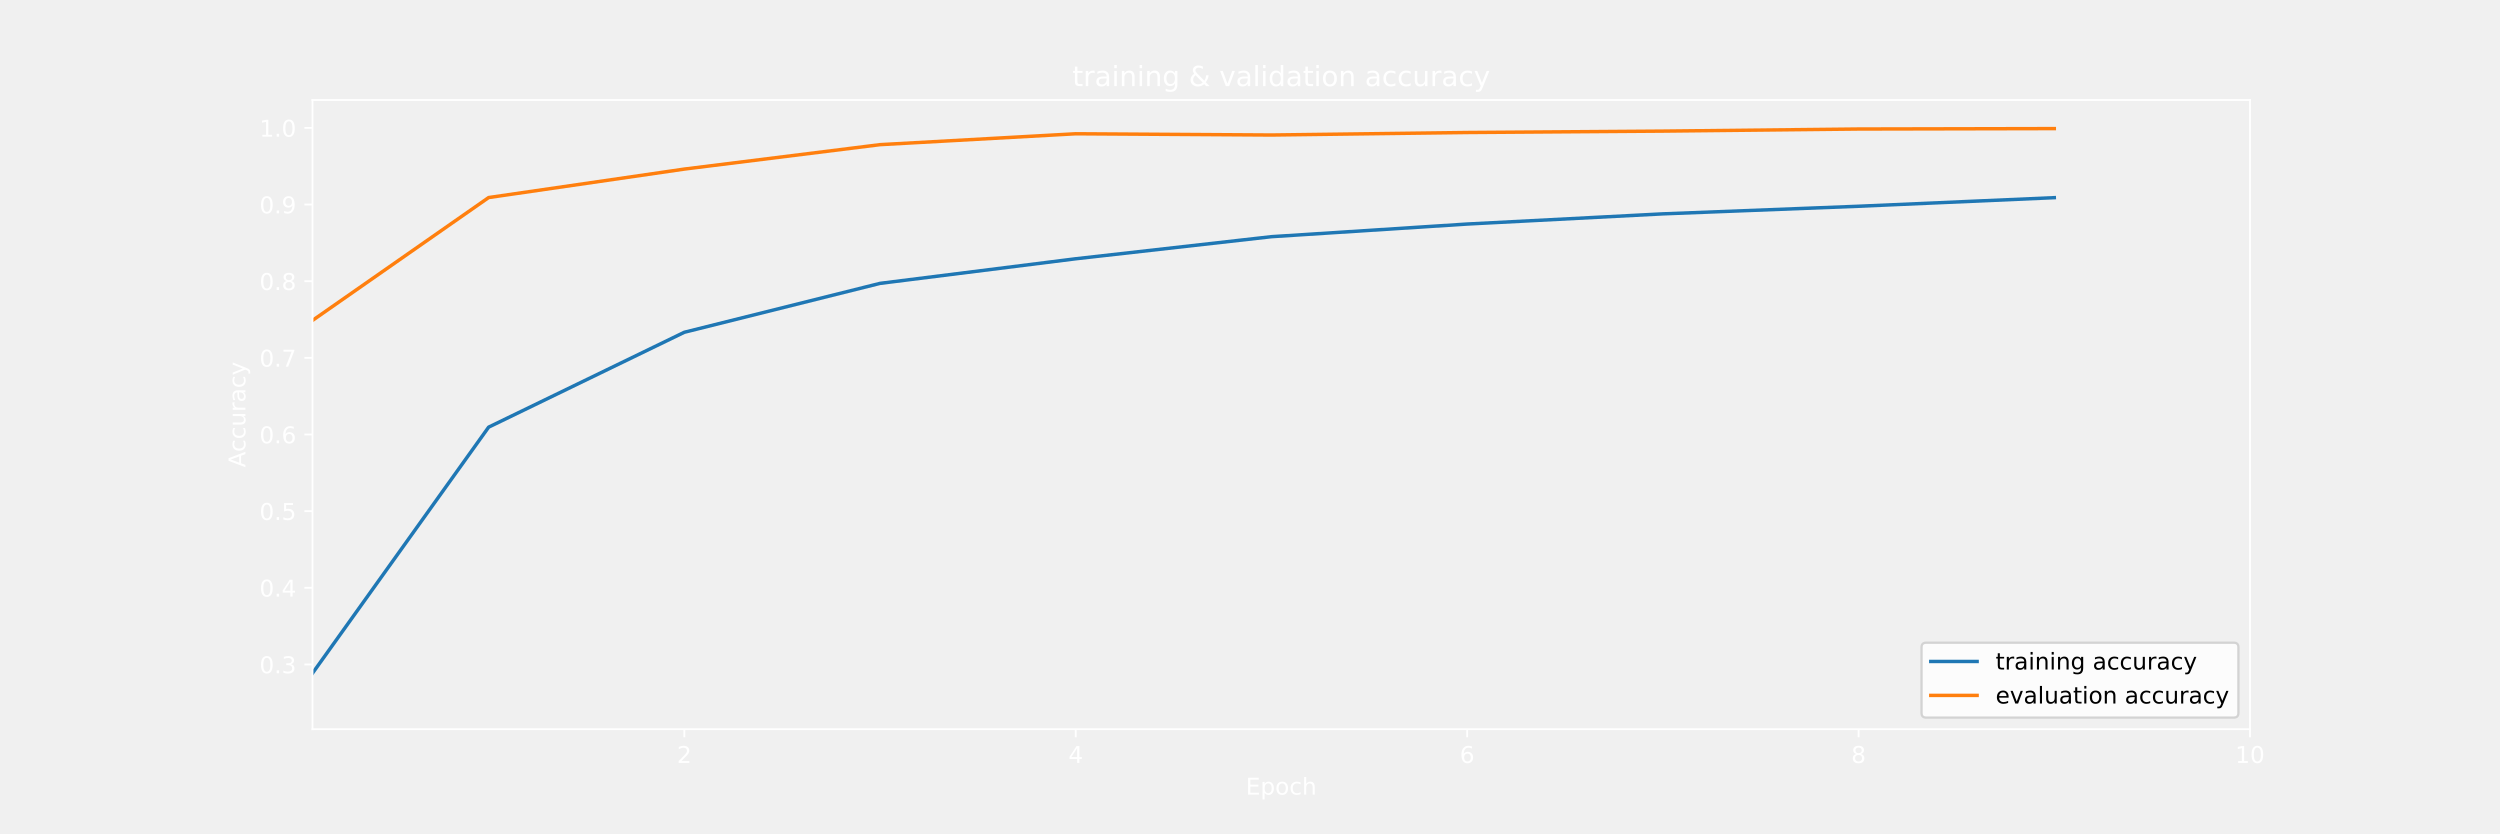
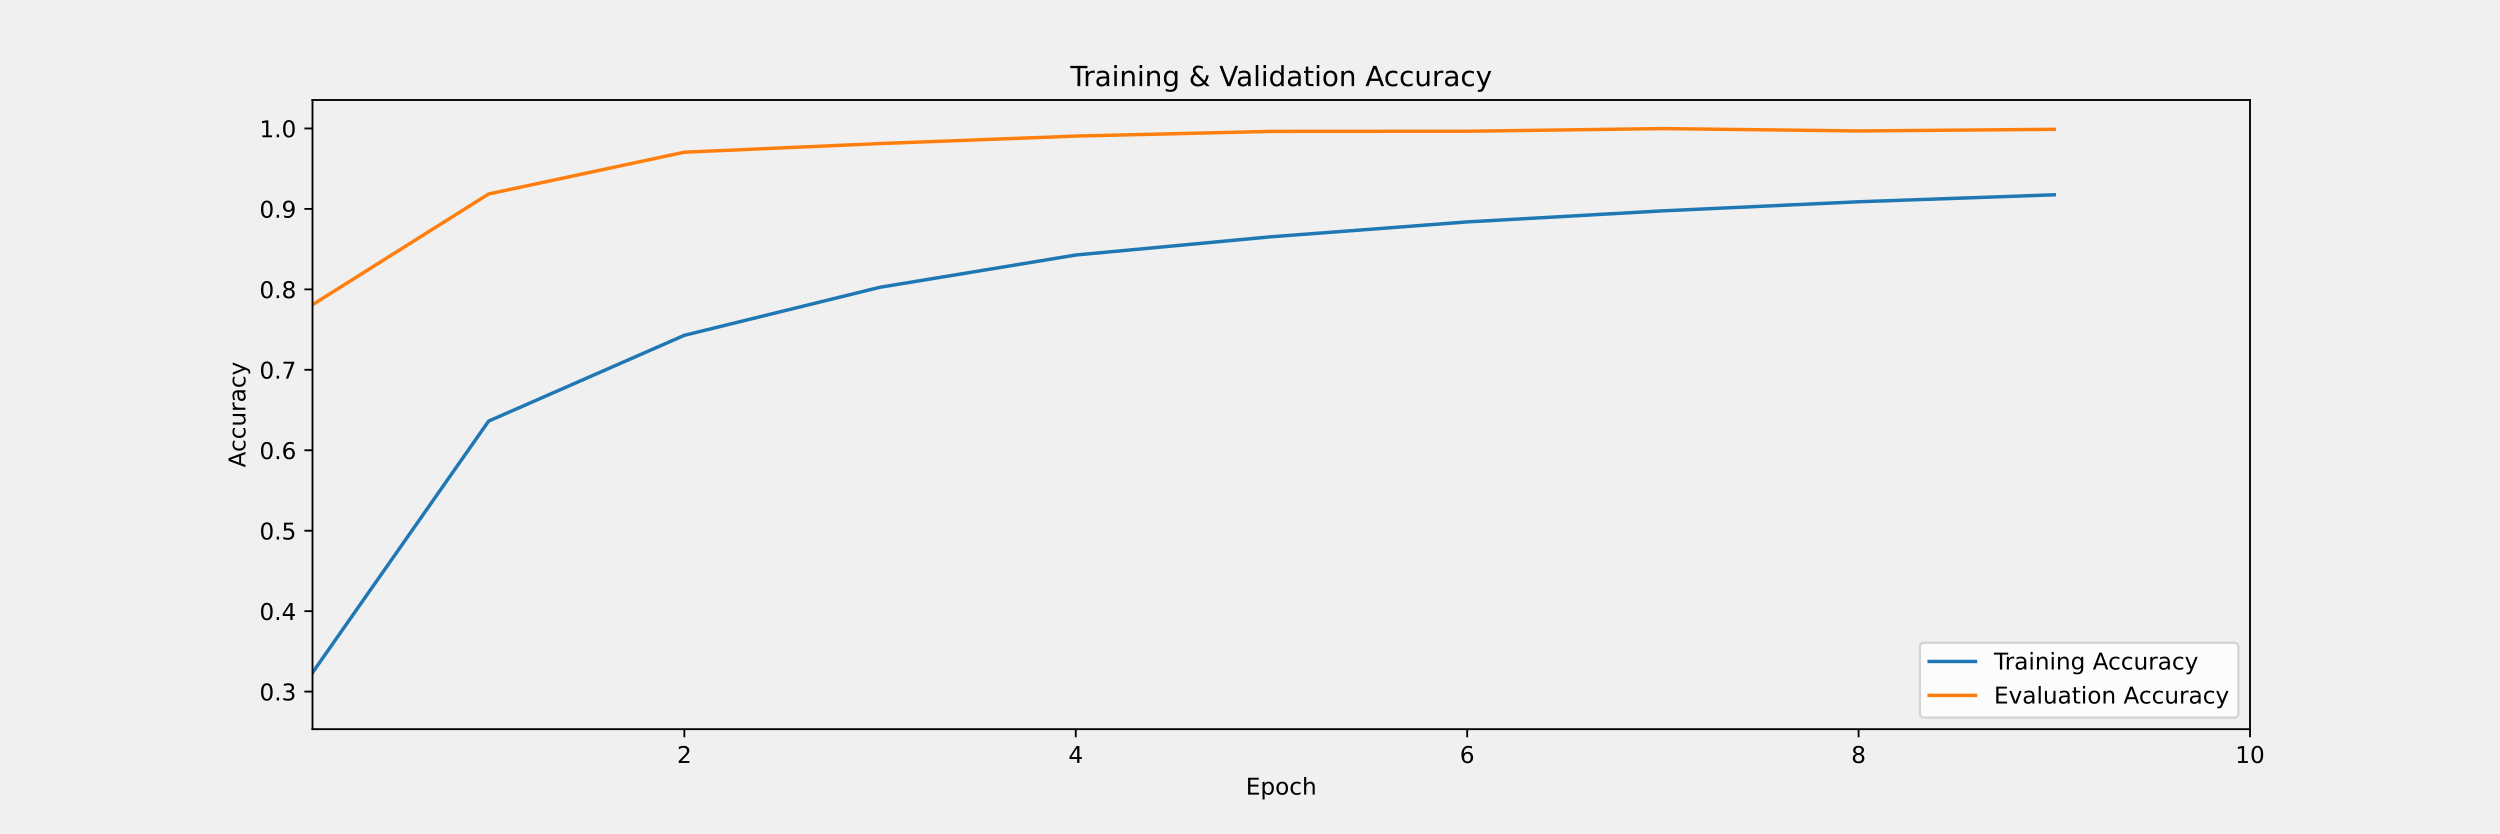
<svg xmlns="http://www.w3.org/2000/svg" xmlns:xlink="http://www.w3.org/1999/xlink" height="360pt" version="1.1" viewBox="0 0 1080 360" width="1080pt">
  <defs>
    <style type="text/css">*{stroke-linecap:butt;stroke-linejoin:round;}</style>
  </defs>
  <g id="figure_1">
    <g id="patch_1">
      <path d="M 0 360  L 1080 360  L 1080 0  L 0 0  z " style="fill:none;" />
    </g>
    <g id="axes_1">
      <g id="patch_2">
        <path d="M 135 315  L 972 315  L 972 43.2  L 135 43.2  z " style="fill:none;" />
      </g>
      <g id="matplotlib.axis_1">
        <g id="xtick_1">
          <g id="line2d_1">
            <defs>
-               <path d="M 0 0  L 0 3.5  " id="me1404cfab7" style="stroke:#ffffff;stroke-width:0.8;" />
-             </defs>
-             <g>
-               <use style="fill:#ffffff;stroke:#ffffff;stroke-width:0.8;" x="295.636" xlink:href="#me1404cfab7" y="315" />
+               <path d="M 0 0  L 0 3.5  " id="m431589b60b" style="stroke:#000000;stroke-width:0.8;" />
+             </defs>
+             <g>
+               <use style="stroke:#000000;stroke-width:0.8;" x="295.636" xlink:href="#m431589b60b" y="315" />
            </g>
          </g>
          <g id="text_1">
-             <g style="fill:#ffffff;" transform="translate(292.4551 329.5984)scale(0.1 -0.1)">
+             <g transform="translate(292.4551 329.5984)scale(0.1 -0.1)">
              <defs>
                <path d="M 19.188 8.297  L 53.609 8.297  L 53.609 0  L 7.328 0  L 7.328 8.297  Q 12.938 14.109 22.625 23.891  Q 32.328 33.688 34.812 36.531  Q 39.547 41.844 41.422 45.531  Q 43.312 49.219 43.312 52.781  Q 43.312 58.594 39.234 62.25  Q 35.156 65.922 28.609 65.922  Q 23.969 65.922 18.812 64.312  Q 13.672 62.703 7.812 59.422  L 7.812 69.391  Q 13.766 71.781 18.938 73  Q 24.125 74.219 28.422 74.219  Q 39.75 74.219 46.484 68.547  Q 53.219 62.891 53.219 53.422  Q 53.219 48.922 51.531 44.891  Q 49.859 40.875 45.406 35.406  Q 44.188 33.984 37.641 27.219  Q 31.109 20.453 19.188 8.297  z " id="DejaVuSans-50" />
              </defs>
              <use xlink:href="#DejaVuSans-50" />
            </g>
          </g>
        </g>
        <g id="xtick_2">
          <g id="line2d_2">
            <g>
-               <use style="fill:#ffffff;stroke:#ffffff;stroke-width:0.8;" x="464.727" xlink:href="#me1404cfab7" y="315" />
+               <use style="stroke:#000000;stroke-width:0.8;" x="464.727" xlink:href="#m431589b60b" y="315" />
            </g>
          </g>
          <g id="text_2">
-             <g style="fill:#ffffff;" transform="translate(461.546 329.5984)scale(0.1 -0.1)">
+             <g transform="translate(461.546 329.5984)scale(0.1 -0.1)">
              <defs>
                <path d="M 37.797 64.312  L 12.891 25.391  L 37.797 25.391  z M 35.203 72.906  L 47.609 72.906  L 47.609 25.391  L 58.016 25.391  L 58.016 17.188  L 47.609 17.188  L 47.609 0  L 37.797 0  L 37.797 17.188  L 4.891 17.188  L 4.891 26.703  z " id="DejaVuSans-52" />
              </defs>
              <use xlink:href="#DejaVuSans-52" />
            </g>
          </g>
        </g>
        <g id="xtick_3">
          <g id="line2d_3">
            <g>
-               <use style="fill:#ffffff;stroke:#ffffff;stroke-width:0.8;" x="633.818" xlink:href="#me1404cfab7" y="315" />
+               <use style="stroke:#000000;stroke-width:0.8;" x="633.818" xlink:href="#m431589b60b" y="315" />
            </g>
          </g>
          <g id="text_3">
-             <g style="fill:#ffffff;" transform="translate(630.6369 329.5984)scale(0.1 -0.1)">
+             <g transform="translate(630.6369 329.5984)scale(0.1 -0.1)">
              <defs>
                <path d="M 33.016 40.375  Q 26.375 40.375 22.484 35.828  Q 18.609 31.297 18.609 23.391  Q 18.609 15.531 22.484 10.953  Q 26.375 6.391 33.016 6.391  Q 39.656 6.391 43.531 10.953  Q 47.406 15.531 47.406 23.391  Q 47.406 31.297 43.531 35.828  Q 39.656 40.375 33.016 40.375  z M 52.594 71.297  L 52.594 62.312  Q 48.875 64.062 45.094 64.984  Q 41.312 65.922 37.594 65.922  Q 27.828 65.922 22.672 59.328  Q 17.531 52.734 16.797 39.406  Q 19.672 43.656 24.016 45.922  Q 28.375 48.188 33.594 48.188  Q 44.578 48.188 50.953 41.516  Q 57.328 34.859 57.328 23.391  Q 57.328 12.156 50.688 5.359  Q 44.047 -1.422 33.016 -1.422  Q 20.359 -1.422 13.672 8.266  Q 6.984 17.969 6.984 36.375  Q 6.984 53.656 15.188 63.938  Q 23.391 74.219 37.203 74.219  Q 40.922 74.219 44.703 73.484  Q 48.484 72.75 52.594 71.297  z " id="DejaVuSans-54" />
              </defs>
              <use xlink:href="#DejaVuSans-54" />
            </g>
          </g>
        </g>
        <g id="xtick_4">
          <g id="line2d_4">
            <g>
-               <use style="fill:#ffffff;stroke:#ffffff;stroke-width:0.8;" x="802.909" xlink:href="#me1404cfab7" y="315" />
+               <use style="stroke:#000000;stroke-width:0.8;" x="802.909" xlink:href="#m431589b60b" y="315" />
            </g>
          </g>
          <g id="text_4">
-             <g style="fill:#ffffff;" transform="translate(799.7278 329.5984)scale(0.1 -0.1)">
+             <g transform="translate(799.7278 329.5984)scale(0.1 -0.1)">
              <defs>
                <path d="M 31.781 34.625  Q 24.75 34.625 20.719 30.859  Q 16.703 27.094 16.703 20.516  Q 16.703 13.922 20.719 10.156  Q 24.75 6.391 31.781 6.391  Q 38.812 6.391 42.859 10.172  Q 46.922 13.969 46.922 20.516  Q 46.922 27.094 42.891 30.859  Q 38.875 34.625 31.781 34.625  z M 21.922 38.812  Q 15.578 40.375 12.031 44.719  Q 8.5 49.078 8.5 55.328  Q 8.5 64.062 14.719 69.141  Q 20.953 74.219 31.781 74.219  Q 42.672 74.219 48.875 69.141  Q 55.078 64.062 55.078 55.328  Q 55.078 49.078 51.531 44.719  Q 48 40.375 41.703 38.812  Q 48.828 37.156 52.797 32.312  Q 56.781 27.484 56.781 20.516  Q 56.781 9.906 50.312 4.234  Q 43.844 -1.422 31.781 -1.422  Q 19.734 -1.422 13.25 4.234  Q 6.781 9.906 6.781 20.516  Q 6.781 27.484 10.781 32.312  Q 14.797 37.156 21.922 38.812  z M 18.312 54.391  Q 18.312 48.734 21.844 45.562  Q 25.391 42.391 31.781 42.391  Q 38.141 42.391 41.719 45.562  Q 45.312 48.734 45.312 54.391  Q 45.312 60.062 41.719 63.234  Q 38.141 66.406 31.781 66.406  Q 25.391 66.406 21.844 63.234  Q 18.312 60.062 18.312 54.391  z " id="DejaVuSans-56" />
              </defs>
              <use xlink:href="#DejaVuSans-56" />
            </g>
          </g>
        </g>
        <g id="xtick_5">
          <g id="line2d_5">
            <g>
-               <use style="fill:#ffffff;stroke:#ffffff;stroke-width:0.8;" x="972" xlink:href="#me1404cfab7" y="315" />
+               <use style="stroke:#000000;stroke-width:0.8;" x="972" xlink:href="#m431589b60b" y="315" />
            </g>
          </g>
          <g id="text_5">
-             <g style="fill:#ffffff;" transform="translate(965.6375 329.5984)scale(0.1 -0.1)">
+             <g transform="translate(965.6375 329.5984)scale(0.1 -0.1)">
              <defs>
                <path d="M 12.406 8.297  L 28.516 8.297  L 28.516 63.922  L 10.984 60.406  L 10.984 69.391  L 28.422 72.906  L 38.281 72.906  L 38.281 8.297  L 54.391 8.297  L 54.391 0  L 12.406 0  z " id="DejaVuSans-49" />
                <path d="M 31.781 66.406  Q 24.172 66.406 20.328 58.906  Q 16.5 51.422 16.5 36.375  Q 16.5 21.391 20.328 13.891  Q 24.172 6.391 31.781 6.391  Q 39.453 6.391 43.281 13.891  Q 47.125 21.391 47.125 36.375  Q 47.125 51.422 43.281 58.906  Q 39.453 66.406 31.781 66.406  z M 31.781 74.219  Q 44.047 74.219 50.516 64.516  Q 56.984 54.828 56.984 36.375  Q 56.984 17.969 50.516 8.266  Q 44.047 -1.422 31.781 -1.422  Q 19.531 -1.422 13.062 8.266  Q 6.594 17.969 6.594 36.375  Q 6.594 54.828 13.062 64.516  Q 19.531 74.219 31.781 74.219  z " id="DejaVuSans-48" />
              </defs>
              <use xlink:href="#DejaVuSans-49" />
              <use x="63.623" xlink:href="#DejaVuSans-48" />
            </g>
          </g>
        </g>
        <g id="text_6">
-           <g style="fill:#ffffff;" transform="translate(538.1891 343.2766)scale(0.1 -0.1)">
+           <g transform="translate(538.1891 343.2766)scale(0.1 -0.1)">
            <defs>
              <path d="M 9.812 72.906  L 55.906 72.906  L 55.906 64.594  L 19.672 64.594  L 19.672 43.016  L 54.391 43.016  L 54.391 34.719  L 19.672 34.719  L 19.672 8.297  L 56.781 8.297  L 56.781 0  L 9.812 0  z " id="DejaVuSans-69" />
              <path d="M 18.109 8.203  L 18.109 -20.797  L 9.078 -20.797  L 9.078 54.688  L 18.109 54.688  L 18.109 46.391  Q 20.953 51.266 25.266 53.625  Q 29.594 56 35.594 56  Q 45.562 56 51.781 48.094  Q 58.016 40.188 58.016 27.297  Q 58.016 14.406 51.781 6.484  Q 45.562 -1.422 35.594 -1.422  Q 29.594 -1.422 25.266 0.953  Q 20.953 3.328 18.109 8.203  z M 48.688 27.297  Q 48.688 37.203 44.609 42.844  Q 40.531 48.484 33.406 48.484  Q 26.266 48.484 22.188 42.844  Q 18.109 37.203 18.109 27.297  Q 18.109 17.391 22.188 11.75  Q 26.266 6.109 33.406 6.109  Q 40.531 6.109 44.609 11.75  Q 48.688 17.391 48.688 27.297  z " id="DejaVuSans-112" />
              <path d="M 30.609 48.391  Q 23.391 48.391 19.188 42.75  Q 14.984 37.109 14.984 27.297  Q 14.984 17.484 19.156 11.844  Q 23.344 6.203 30.609 6.203  Q 37.797 6.203 41.984 11.859  Q 46.188 17.531 46.188 27.297  Q 46.188 37.016 41.984 42.703  Q 37.797 48.391 30.609 48.391  z M 30.609 56  Q 42.328 56 49.016 48.375  Q 55.719 40.766 55.719 27.297  Q 55.719 13.875 49.016 6.219  Q 42.328 -1.422 30.609 -1.422  Q 18.844 -1.422 12.172 6.219  Q 5.516 13.875 5.516 27.297  Q 5.516 40.766 12.172 48.375  Q 18.844 56 30.609 56  z " id="DejaVuSans-111" />
              <path d="M 48.781 52.594  L 48.781 44.188  Q 44.969 46.297 41.141 47.344  Q 37.312 48.391 33.406 48.391  Q 24.656 48.391 19.812 42.844  Q 14.984 37.312 14.984 27.297  Q 14.984 17.281 19.812 11.734  Q 24.656 6.203 33.406 6.203  Q 37.312 6.203 41.141 7.25  Q 44.969 8.297 48.781 10.406  L 48.781 2.094  Q 45.016 0.344 40.984 -0.531  Q 36.969 -1.422 32.422 -1.422  Q 20.062 -1.422 12.781 6.344  Q 5.516 14.109 5.516 27.297  Q 5.516 40.672 12.859 48.328  Q 20.219 56 33.016 56  Q 37.156 56 41.109 55.141  Q 45.062 54.297 48.781 52.594  z " id="DejaVuSans-99" />
              <path d="M 54.891 33.016  L 54.891 0  L 45.906 0  L 45.906 32.719  Q 45.906 40.484 42.875 44.328  Q 39.844 48.188 33.797 48.188  Q 26.516 48.188 22.312 43.547  Q 18.109 38.922 18.109 30.906  L 18.109 0  L 9.078 0  L 9.078 75.984  L 18.109 75.984  L 18.109 46.188  Q 21.344 51.125 25.703 53.562  Q 30.078 56 35.797 56  Q 45.219 56 50.047 50.172  Q 54.891 44.344 54.891 33.016  z " id="DejaVuSans-104" />
            </defs>
            <use xlink:href="#DejaVuSans-69" />
            <use x="63.184" xlink:href="#DejaVuSans-112" />
            <use x="126.66" xlink:href="#DejaVuSans-111" />
            <use x="187.842" xlink:href="#DejaVuSans-99" />
            <use x="242.822" xlink:href="#DejaVuSans-104" />
          </g>
        </g>
      </g>
      <g id="matplotlib.axis_2">
        <g id="ytick_1">
          <g id="line2d_6">
            <defs>
-               <path d="M 0 0  L -3.5 0  " id="m251764eaf8" style="stroke:#ffffff;stroke-width:0.8;" />
-             </defs>
-             <g>
-               <use style="fill:#ffffff;stroke:#ffffff;stroke-width:0.8;" x="135" xlink:href="#m251764eaf8" y="287.039" />
+               <path d="M 0 0  L -3.5 0  " id="m225cd636b2" style="stroke:#000000;stroke-width:0.8;" />
+             </defs>
+             <g>
+               <use style="stroke:#000000;stroke-width:0.8;" x="135" xlink:href="#m225cd636b2" y="298.781" />
            </g>
          </g>
          <g id="text_7">
-             <g style="fill:#ffffff;" transform="translate(112.0969 290.8383)scale(0.1 -0.1)">
+             <g transform="translate(112.0969 302.5805)scale(0.1 -0.1)">
              <defs>
                <path d="M 10.688 12.406  L 21 12.406  L 21 0  L 10.688 0  z " id="DejaVuSans-46" />
                <path d="M 40.578 39.312  Q 47.656 37.797 51.625 33  Q 55.609 28.219 55.609 21.188  Q 55.609 10.406 48.188 4.484  Q 40.766 -1.422 27.094 -1.422  Q 22.516 -1.422 17.656 -0.516  Q 12.797 0.391 7.625 2.203  L 7.625 11.719  Q 11.719 9.328 16.594 8.109  Q 21.484 6.891 26.812 6.891  Q 36.078 6.891 40.938 10.547  Q 45.797 14.203 45.797 21.188  Q 45.797 27.641 41.281 31.266  Q 36.766 34.906 28.719 34.906  L 20.219 34.906  L 20.219 43.016  L 29.109 43.016  Q 36.375 43.016 40.234 45.922  Q 44.094 48.828 44.094 54.297  Q 44.094 59.906 40.109 62.906  Q 36.141 65.922 28.719 65.922  Q 24.656 65.922 20.016 65.031  Q 15.375 64.156 9.812 62.312  L 9.812 71.094  Q 15.438 72.656 20.344 73.438  Q 25.25 74.219 29.594 74.219  Q 40.828 74.219 47.359 69.109  Q 53.906 64.016 53.906 55.328  Q 53.906 49.266 50.438 45.094  Q 46.969 40.922 40.578 39.312  z " id="DejaVuSans-51" />
              </defs>
              <use xlink:href="#DejaVuSans-48" />
              <use x="63.623" xlink:href="#DejaVuSans-46" />
              <use x="95.41" xlink:href="#DejaVuSans-51" />
            </g>
          </g>
        </g>
        <g id="ytick_2">
          <g id="line2d_7">
            <g>
-               <use style="fill:#ffffff;stroke:#ffffff;stroke-width:0.8;" x="135" xlink:href="#m251764eaf8" y="253.927" />
+               <use style="stroke:#000000;stroke-width:0.8;" x="135" xlink:href="#m225cd636b2" y="264.026" />
            </g>
          </g>
          <g id="text_8">
-             <g style="fill:#ffffff;" transform="translate(112.0969 257.726)scale(0.1 -0.1)">
+             <g transform="translate(112.0969 267.8248)scale(0.1 -0.1)">
              <use xlink:href="#DejaVuSans-48" />
              <use x="63.623" xlink:href="#DejaVuSans-46" />
              <use x="95.41" xlink:href="#DejaVuSans-52" />
            </g>
          </g>
        </g>
        <g id="ytick_3">
          <g id="line2d_8">
            <g>
-               <use style="fill:#ffffff;stroke:#ffffff;stroke-width:0.8;" x="135" xlink:href="#m251764eaf8" y="220.814" />
+               <use style="stroke:#000000;stroke-width:0.8;" x="135" xlink:href="#m225cd636b2" y="229.27" />
            </g>
          </g>
          <g id="text_9">
-             <g style="fill:#ffffff;" transform="translate(112.0969 224.6137)scale(0.1 -0.1)">
+             <g transform="translate(112.0969 233.069)scale(0.1 -0.1)">
              <defs>
                <path d="M 10.797 72.906  L 49.516 72.906  L 49.516 64.594  L 19.828 64.594  L 19.828 46.734  Q 21.969 47.469 24.109 47.828  Q 26.266 48.188 28.422 48.188  Q 40.625 48.188 47.75 41.5  Q 54.891 34.812 54.891 23.391  Q 54.891 11.625 47.562 5.094  Q 40.234 -1.422 26.906 -1.422  Q 22.312 -1.422 17.547 -0.641  Q 12.797 0.141 7.719 1.703  L 7.719 11.625  Q 12.109 9.234 16.797 8.062  Q 21.484 6.891 26.703 6.891  Q 35.156 6.891 40.078 11.328  Q 45.016 15.766 45.016 23.391  Q 45.016 31 40.078 35.438  Q 35.156 39.891 26.703 39.891  Q 22.75 39.891 18.812 39.016  Q 14.891 38.141 10.797 36.281  z " id="DejaVuSans-53" />
              </defs>
              <use xlink:href="#DejaVuSans-48" />
              <use x="63.623" xlink:href="#DejaVuSans-46" />
              <use x="95.41" xlink:href="#DejaVuSans-53" />
            </g>
          </g>
        </g>
        <g id="ytick_4">
          <g id="line2d_9">
            <g>
-               <use style="fill:#ffffff;stroke:#ffffff;stroke-width:0.8;" x="135" xlink:href="#m251764eaf8" y="187.702" />
+               <use style="stroke:#000000;stroke-width:0.8;" x="135" xlink:href="#m225cd636b2" y="194.514" />
            </g>
          </g>
          <g id="text_10">
-             <g style="fill:#ffffff;" transform="translate(112.0969 191.5014)scale(0.1 -0.1)">
+             <g transform="translate(112.0969 198.3133)scale(0.1 -0.1)">
              <use xlink:href="#DejaVuSans-48" />
              <use x="63.623" xlink:href="#DejaVuSans-46" />
              <use x="95.41" xlink:href="#DejaVuSans-54" />
            </g>
          </g>
        </g>
        <g id="ytick_5">
          <g id="line2d_10">
            <g>
-               <use style="fill:#ffffff;stroke:#ffffff;stroke-width:0.8;" x="135" xlink:href="#m251764eaf8" y="154.59" />
+               <use style="stroke:#000000;stroke-width:0.8;" x="135" xlink:href="#m225cd636b2" y="159.758" />
            </g>
          </g>
          <g id="text_11">
-             <g style="fill:#ffffff;" transform="translate(112.0969 158.3891)scale(0.1 -0.1)">
+             <g transform="translate(112.0969 163.5576)scale(0.1 -0.1)">
              <defs>
                <path d="M 8.203 72.906  L 55.078 72.906  L 55.078 68.703  L 28.609 0  L 18.312 0  L 43.219 64.594  L 8.203 64.594  z " id="DejaVuSans-55" />
              </defs>
              <use xlink:href="#DejaVuSans-48" />
              <use x="63.623" xlink:href="#DejaVuSans-46" />
              <use x="95.41" xlink:href="#DejaVuSans-55" />
            </g>
          </g>
        </g>
        <g id="ytick_6">
          <g id="line2d_11">
            <g>
-               <use style="fill:#ffffff;stroke:#ffffff;stroke-width:0.8;" x="135" xlink:href="#m251764eaf8" y="121.478" />
+               <use style="stroke:#000000;stroke-width:0.8;" x="135" xlink:href="#m225cd636b2" y="125.003" />
            </g>
          </g>
          <g id="text_12">
-             <g style="fill:#ffffff;" transform="translate(112.0969 125.2768)scale(0.1 -0.1)">
+             <g transform="translate(112.0969 128.8019)scale(0.1 -0.1)">
              <use xlink:href="#DejaVuSans-48" />
              <use x="63.623" xlink:href="#DejaVuSans-46" />
              <use x="95.41" xlink:href="#DejaVuSans-56" />
            </g>
          </g>
        </g>
        <g id="ytick_7">
          <g id="line2d_12">
            <g>
-               <use style="fill:#ffffff;stroke:#ffffff;stroke-width:0.8;" x="135" xlink:href="#m251764eaf8" y="88.365" />
+               <use style="stroke:#000000;stroke-width:0.8;" x="135" xlink:href="#m225cd636b2" y="90.247" />
            </g>
          </g>
          <g id="text_13">
-             <g style="fill:#ffffff;" transform="translate(112.0969 92.16454)scale(0.1 -0.1)">
+             <g transform="translate(112.0969 94.04619)scale(0.1 -0.1)">
              <defs>
                <path d="M 10.984 1.516  L 10.984 10.5  Q 14.703 8.734 18.5 7.812  Q 22.312 6.891 25.984 6.891  Q 35.75 6.891 40.891 13.453  Q 46.047 20.016 46.781 33.406  Q 43.953 29.203 39.594 26.953  Q 35.25 24.703 29.984 24.703  Q 19.047 24.703 12.672 31.312  Q 6.297 37.938 6.297 49.422  Q 6.297 60.641 12.938 67.422  Q 19.578 74.219 30.609 74.219  Q 43.266 74.219 49.922 64.516  Q 56.594 54.828 56.594 36.375  Q 56.594 19.141 48.406 8.859  Q 40.234 -1.422 26.422 -1.422  Q 22.703 -1.422 18.891 -0.688  Q 15.094 0.047 10.984 1.516  z M 30.609 32.422  Q 37.25 32.422 41.125 36.953  Q 45.016 41.5 45.016 49.422  Q 45.016 57.281 41.125 61.844  Q 37.25 66.406 30.609 66.406  Q 23.969 66.406 20.094 61.844  Q 16.219 57.281 16.219 49.422  Q 16.219 41.5 20.094 36.953  Q 23.969 32.422 30.609 32.422  z " id="DejaVuSans-57" />
              </defs>
              <use xlink:href="#DejaVuSans-48" />
              <use x="63.623" xlink:href="#DejaVuSans-46" />
              <use x="95.41" xlink:href="#DejaVuSans-57" />
            </g>
          </g>
        </g>
        <g id="ytick_8">
          <g id="line2d_13">
            <g>
-               <use style="fill:#ffffff;stroke:#ffffff;stroke-width:0.8;" x="135" xlink:href="#m251764eaf8" y="55.253" />
+               <use style="stroke:#000000;stroke-width:0.8;" x="135" xlink:href="#m225cd636b2" y="55.491" />
            </g>
          </g>
          <g id="text_14">
-             <g style="fill:#ffffff;" transform="translate(112.0969 59.05225)scale(0.1 -0.1)">
+             <g transform="translate(112.0969 59.29048)scale(0.1 -0.1)">
              <use xlink:href="#DejaVuSans-49" />
              <use x="63.623" xlink:href="#DejaVuSans-46" />
              <use x="95.41" xlink:href="#DejaVuSans-48" />
            </g>
          </g>
        </g>
        <g id="text_15">
-           <g style="fill:#ffffff;" transform="translate(106.0172 201.9281)rotate(-90)scale(0.1 -0.1)">
+           <g transform="translate(106.0172 201.9281)rotate(-90)scale(0.1 -0.1)">
            <defs>
              <path d="M 34.188 63.188  L 20.797 26.906  L 47.609 26.906  z M 28.609 72.906  L 39.797 72.906  L 67.578 0  L 57.328 0  L 50.688 18.703  L 17.828 18.703  L 11.188 0  L 0.781 0  z " id="DejaVuSans-65" />
              <path d="M 8.5 21.578  L 8.5 54.688  L 17.484 54.688  L 17.484 21.922  Q 17.484 14.156 20.5 10.266  Q 23.531 6.391 29.594 6.391  Q 36.859 6.391 41.078 11.031  Q 45.312 15.672 45.312 23.688  L 45.312 54.688  L 54.297 54.688  L 54.297 0  L 45.312 0  L 45.312 8.406  Q 42.047 3.422 37.719 1  Q 33.406 -1.422 27.688 -1.422  Q 18.266 -1.422 13.375 4.438  Q 8.5 10.297 8.5 21.578  z M 31.109 56  z " id="DejaVuSans-117" />
              <path d="M 41.109 46.297  Q 39.594 47.172 37.812 47.578  Q 36.031 48 33.891 48  Q 26.266 48 22.188 43.047  Q 18.109 38.094 18.109 28.812  L 18.109 0  L 9.078 0  L 9.078 54.688  L 18.109 54.688  L 18.109 46.188  Q 20.953 51.172 25.484 53.578  Q 30.031 56 36.531 56  Q 37.453 56 38.578 55.875  Q 39.703 55.766 41.062 55.516  z " id="DejaVuSans-114" />
              <path d="M 34.281 27.484  Q 23.391 27.484 19.188 25  Q 14.984 22.516 14.984 16.5  Q 14.984 11.719 18.141 8.906  Q 21.297 6.109 26.703 6.109  Q 34.188 6.109 38.703 11.406  Q 43.219 16.703 43.219 25.484  L 43.219 27.484  z M 52.203 31.203  L 52.203 0  L 43.219 0  L 43.219 8.297  Q 40.141 3.328 35.547 0.953  Q 30.953 -1.422 24.312 -1.422  Q 15.922 -1.422 10.953 3.297  Q 6 8.016 6 15.922  Q 6 25.141 12.172 29.828  Q 18.359 34.516 30.609 34.516  L 43.219 34.516  L 43.219 35.406  Q 43.219 41.609 39.141 45  Q 35.062 48.391 27.688 48.391  Q 23 48.391 18.547 47.266  Q 14.109 46.141 10.016 43.891  L 10.016 52.203  Q 14.938 54.109 19.578 55.047  Q 24.219 56 28.609 56  Q 40.484 56 46.344 49.844  Q 52.203 43.703 52.203 31.203  z " id="DejaVuSans-97" />
              <path d="M 32.172 -5.078  Q 28.375 -14.844 24.75 -17.812  Q 21.141 -20.797 15.094 -20.797  L 7.906 -20.797  L 7.906 -13.281  L 13.188 -13.281  Q 16.891 -13.281 18.938 -11.516  Q 21 -9.766 23.484 -3.219  L 25.094 0.875  L 2.984 54.688  L 12.5 54.688  L 29.594 11.922  L 46.688 54.688  L 56.203 54.688  z " id="DejaVuSans-121" />
            </defs>
            <use xlink:href="#DejaVuSans-65" />
            <use x="66.658" xlink:href="#DejaVuSans-99" />
            <use x="121.639" xlink:href="#DejaVuSans-99" />
            <use x="176.619" xlink:href="#DejaVuSans-117" />
            <use x="239.998" xlink:href="#DejaVuSans-114" />
            <use x="281.111" xlink:href="#DejaVuSans-97" />
            <use x="342.391" xlink:href="#DejaVuSans-99" />
            <use x="397.371" xlink:href="#DejaVuSans-121" />
          </g>
        </g>
      </g>
      <g id="line2d_14">
-         <path clip-path="url(#pcf5bca63ec)" d="M 126.545 302.645  L 211.091 184.527  L 295.636 143.536  L 380.182 122.415  L 464.727 111.787  L 549.273 102.244  L 633.818 96.787  L 718.364 92.385  L 802.909 89.098  L 887.455 85.389  " style="fill:none;stroke:#1f77b4;stroke-linecap:square;stroke-width:1.5;" />
+         <path clip-path="url(#p2510c73fd3)" d="M 126.545 302.645  L 211.091 181.909  L 295.636 144.849  L 380.182 124.088  L 464.727 110.163  L 549.273 102.267  L 633.818 95.858  L 718.364 91.079  L 802.909 87.155  L 887.455 84.148  " style="fill:none;stroke:#1f77b4;stroke-linecap:square;stroke-width:1.5;" />
      </g>
      <g id="line2d_15">
-         <path clip-path="url(#pcf5bca63ec)" d="M 126.545 144.32  L 211.091 85.344  L 295.636 73.042  L 380.182 62.489  L 464.727 57.786  L 549.273 58.328  L 633.818 57.243  L 718.364 56.64  L 802.909 55.735  L 887.455 55.555  " style="fill:none;stroke:#ff7f0e;stroke-linecap:square;stroke-width:1.5;" />
+         <path clip-path="url(#p2510c73fd3)" d="M 126.545 136.953  L 211.091 83.784  L 295.636 65.745  L 380.182 62.011  L 464.727 58.783  L 549.273 56.757  L 633.818 56.694  L 718.364 55.555  L 802.909 56.567  L 887.455 55.871  " style="fill:none;stroke:#ff7f0e;stroke-linecap:square;stroke-width:1.5;" />
      </g>
      <g id="patch_3">
-         <path d="M 135 315  L 135 43.2  " style="fill:none;stroke:#ffffff;stroke-linecap:square;stroke-linejoin:miter;stroke-width:0.8;" />
+         <path d="M 135 315  L 135 43.2  " style="fill:none;stroke:#000000;stroke-linecap:square;stroke-linejoin:miter;stroke-width:0.8;" />
      </g>
      <g id="patch_4">
-         <path d="M 972 315  L 972 43.2  " style="fill:none;stroke:#ffffff;stroke-linecap:square;stroke-linejoin:miter;stroke-width:0.8;" />
+         <path d="M 972 315  L 972 43.2  " style="fill:none;stroke:#000000;stroke-linecap:square;stroke-linejoin:miter;stroke-width:0.8;" />
      </g>
      <g id="patch_5">
-         <path d="M 135 315  L 972 315  " style="fill:none;stroke:#ffffff;stroke-linecap:square;stroke-linejoin:miter;stroke-width:0.8;" />
+         <path d="M 135 315  L 972 315  " style="fill:none;stroke:#000000;stroke-linecap:square;stroke-linejoin:miter;stroke-width:0.8;" />
      </g>
      <g id="patch_6">
-         <path d="M 135 43.2  L 972 43.2  " style="fill:none;stroke:#ffffff;stroke-linecap:square;stroke-linejoin:miter;stroke-width:0.8;" />
+         <path d="M 135 43.2  L 972 43.2  " style="fill:none;stroke:#000000;stroke-linecap:square;stroke-linejoin:miter;stroke-width:0.8;" />
      </g>
      <g id="text_16">
-         <g style="fill:#ffffff;" transform="translate(463.245 37.2)scale(0.12 -0.12)">
+         <g transform="translate(462.4069 37.2)scale(0.12 -0.12)">
          <defs>
-             <path d="M 18.312 70.219  L 18.312 54.688  L 36.812 54.688  L 36.812 47.703  L 18.312 47.703  L 18.312 18.016  Q 18.312 11.328 20.141 9.422  Q 21.969 7.516 27.594 7.516  L 36.812 7.516  L 36.812 0  L 27.594 0  Q 17.188 0 13.234 3.875  Q 9.281 7.766 9.281 18.016  L 9.281 47.703  L 2.688 47.703  L 2.688 54.688  L 9.281 54.688  L 9.281 70.219  z " id="DejaVuSans-116" />
+             <path d="M -0.297 72.906  L 61.375 72.906  L 61.375 64.594  L 35.5 64.594  L 35.5 0  L 25.594 0  L 25.594 64.594  L -0.297 64.594  z " id="DejaVuSans-84" />
            <path d="M 9.422 54.688  L 18.406 54.688  L 18.406 0  L 9.422 0  z M 9.422 75.984  L 18.406 75.984  L 18.406 64.594  L 9.422 64.594  z " id="DejaVuSans-105" />
            <path d="M 54.891 33.016  L 54.891 0  L 45.906 0  L 45.906 32.719  Q 45.906 40.484 42.875 44.328  Q 39.844 48.188 33.797 48.188  Q 26.516 48.188 22.312 43.547  Q 18.109 38.922 18.109 30.906  L 18.109 0  L 9.078 0  L 9.078 54.688  L 18.109 54.688  L 18.109 46.188  Q 21.344 51.125 25.703 53.562  Q 30.078 56 35.797 56  Q 45.219 56 50.047 50.172  Q 54.891 44.344 54.891 33.016  z " id="DejaVuSans-110" />
            <path d="M 45.406 27.984  Q 45.406 37.75 41.375 43.109  Q 37.359 48.484 30.078 48.484  Q 22.859 48.484 18.828 43.109  Q 14.797 37.75 14.797 27.984  Q 14.797 18.266 18.828 12.891  Q 22.859 7.516 30.078 7.516  Q 37.359 7.516 41.375 12.891  Q 45.406 18.266 45.406 27.984  z M 54.391 6.781  Q 54.391 -7.172 48.188 -13.984  Q 42 -20.797 29.203 -20.797  Q 24.469 -20.797 20.266 -20.094  Q 16.062 -19.391 12.109 -17.922  L 12.109 -9.188  Q 16.062 -11.328 19.922 -12.344  Q 23.781 -13.375 27.781 -13.375  Q 36.625 -13.375 41.016 -8.766  Q 45.406 -4.156 45.406 5.172  L 45.406 9.625  Q 42.625 4.781 38.281 2.391  Q 33.938 0 27.875 0  Q 17.828 0 11.672 7.656  Q 5.516 15.328 5.516 27.984  Q 5.516 40.672 11.672 48.328  Q 17.828 56 27.875 56  Q 33.938 56 38.281 53.609  Q 42.625 51.219 45.406 46.391  L 45.406 54.688  L 54.391 54.688  z " id="DejaVuSans-103" />
            <path id="DejaVuSans-32" />
            <path d="M 24.312 39.203  Q 19.875 35.25 17.797 31.312  Q 15.719 27.391 15.719 23.094  Q 15.719 15.969 20.891 11.234  Q 26.078 6.5 33.891 6.5  Q 38.531 6.5 42.578 8.031  Q 46.625 9.578 50.203 12.703  z M 31.203 44.672  L 56 19.281  Q 58.891 23.641 60.5 28.594  Q 62.109 33.547 62.406 39.109  L 71.484 39.109  Q 70.906 32.672 68.359 26.359  Q 65.828 20.062 61.281 13.922  L 74.906 0  L 62.594 0  L 55.609 7.172  Q 50.531 2.828 44.969 0.703  Q 39.406 -1.422 33.016 -1.422  Q 21.234 -1.422 13.766 5.297  Q 6.297 12.016 6.297 22.516  Q 6.297 28.766 9.562 34.25  Q 12.844 39.75 19.391 44.578  Q 17.047 47.656 15.812 50.703  Q 14.594 53.766 14.594 56.688  Q 14.594 64.594 20.016 69.406  Q 25.438 74.219 34.422 74.219  Q 38.484 74.219 42.5 73.344  Q 46.531 72.469 50.688 70.703  L 50.688 61.812  Q 46.438 64.109 42.578 65.297  Q 38.719 66.5 35.406 66.5  Q 30.281 66.5 27.078 63.781  Q 23.875 61.078 23.875 56.781  Q 23.875 54.297 25.312 51.781  Q 26.766 49.266 31.203 44.672  z " id="DejaVuSans-38" />
-             <path d="M 2.984 54.688  L 12.5 54.688  L 29.594 8.797  L 46.688 54.688  L 56.203 54.688  L 35.688 0  L 23.484 0  z " id="DejaVuSans-118" />
+             <path d="M 28.609 0  L 0.781 72.906  L 11.078 72.906  L 34.188 11.531  L 57.328 72.906  L 67.578 72.906  L 39.797 0  z " id="DejaVuSans-86" />
            <path d="M 9.422 75.984  L 18.406 75.984  L 18.406 0  L 9.422 0  z " id="DejaVuSans-108" />
            <path d="M 45.406 46.391  L 45.406 75.984  L 54.391 75.984  L 54.391 0  L 45.406 0  L 45.406 8.203  Q 42.578 3.328 38.25 0.953  Q 33.938 -1.422 27.875 -1.422  Q 17.969 -1.422 11.734 6.484  Q 5.516 14.406 5.516 27.297  Q 5.516 40.188 11.734 48.094  Q 17.969 56 27.875 56  Q 33.938 56 38.25 53.625  Q 42.578 51.266 45.406 46.391  z M 14.797 27.297  Q 14.797 17.391 18.875 11.75  Q 22.953 6.109 30.078 6.109  Q 37.203 6.109 41.297 11.75  Q 45.406 17.391 45.406 27.297  Q 45.406 37.203 41.297 42.844  Q 37.203 48.484 30.078 48.484  Q 22.953 48.484 18.875 42.844  Q 14.797 37.203 14.797 27.297  z " id="DejaVuSans-100" />
+             <path d="M 18.312 70.219  L 18.312 54.688  L 36.812 54.688  L 36.812 47.703  L 18.312 47.703  L 18.312 18.016  Q 18.312 11.328 20.141 9.422  Q 21.969 7.516 27.594 7.516  L 36.812 7.516  L 36.812 0  L 27.594 0  Q 17.188 0 13.234 3.875  Q 9.281 7.766 9.281 18.016  L 9.281 47.703  L 2.688 47.703  L 2.688 54.688  L 9.281 54.688  L 9.281 70.219  z " id="DejaVuSans-116" />
          </defs>
-           <use xlink:href="#DejaVuSans-116" />
-           <use x="39.209" xlink:href="#DejaVuSans-114" />
-           <use x="80.322" xlink:href="#DejaVuSans-97" />
-           <use x="141.602" xlink:href="#DejaVuSans-105" />
-           <use x="169.385" xlink:href="#DejaVuSans-110" />
-           <use x="232.764" xlink:href="#DejaVuSans-105" />
-           <use x="260.547" xlink:href="#DejaVuSans-110" />
-           <use x="323.926" xlink:href="#DejaVuSans-103" />
-           <use x="387.402" xlink:href="#DejaVuSans-32" />
-           <use x="419.189" xlink:href="#DejaVuSans-38" />
-           <use x="497.168" xlink:href="#DejaVuSans-32" />
-           <use x="528.955" xlink:href="#DejaVuSans-118" />
-           <use x="588.135" xlink:href="#DejaVuSans-97" />
-           <use x="649.414" xlink:href="#DejaVuSans-108" />
-           <use x="677.197" xlink:href="#DejaVuSans-105" />
-           <use x="704.98" xlink:href="#DejaVuSans-100" />
-           <use x="768.457" xlink:href="#DejaVuSans-97" />
-           <use x="829.736" xlink:href="#DejaVuSans-116" />
-           <use x="868.945" xlink:href="#DejaVuSans-105" />
-           <use x="896.729" xlink:href="#DejaVuSans-111" />
-           <use x="957.91" xlink:href="#DejaVuSans-110" />
-           <use x="1021.289" xlink:href="#DejaVuSans-32" />
-           <use x="1053.076" xlink:href="#DejaVuSans-97" />
-           <use x="1114.355" xlink:href="#DejaVuSans-99" />
-           <use x="1169.336" xlink:href="#DejaVuSans-99" />
-           <use x="1224.316" xlink:href="#DejaVuSans-117" />
-           <use x="1287.695" xlink:href="#DejaVuSans-114" />
-           <use x="1328.809" xlink:href="#DejaVuSans-97" />
-           <use x="1390.088" xlink:href="#DejaVuSans-99" />
-           <use x="1445.068" xlink:href="#DejaVuSans-121" />
+           <use xlink:href="#DejaVuSans-84" />
+           <use x="46.334" xlink:href="#DejaVuSans-114" />
+           <use x="87.447" xlink:href="#DejaVuSans-97" />
+           <use x="148.727" xlink:href="#DejaVuSans-105" />
+           <use x="176.51" xlink:href="#DejaVuSans-110" />
+           <use x="239.889" xlink:href="#DejaVuSans-105" />
+           <use x="267.672" xlink:href="#DejaVuSans-110" />
+           <use x="331.051" xlink:href="#DejaVuSans-103" />
+           <use x="394.527" xlink:href="#DejaVuSans-32" />
+           <use x="426.314" xlink:href="#DejaVuSans-38" />
+           <use x="504.293" xlink:href="#DejaVuSans-32" />
+           <use x="536.08" xlink:href="#DejaVuSans-86" />
+           <use x="596.738" xlink:href="#DejaVuSans-97" />
+           <use x="658.018" xlink:href="#DejaVuSans-108" />
+           <use x="685.801" xlink:href="#DejaVuSans-105" />
+           <use x="713.584" xlink:href="#DejaVuSans-100" />
+           <use x="777.061" xlink:href="#DejaVuSans-97" />
+           <use x="838.34" xlink:href="#DejaVuSans-116" />
+           <use x="877.549" xlink:href="#DejaVuSans-105" />
+           <use x="905.332" xlink:href="#DejaVuSans-111" />
+           <use x="966.514" xlink:href="#DejaVuSans-110" />
+           <use x="1029.893" xlink:href="#DejaVuSans-32" />
+           <use x="1061.68" xlink:href="#DejaVuSans-65" />
+           <use x="1128.338" xlink:href="#DejaVuSans-99" />
+           <use x="1183.318" xlink:href="#DejaVuSans-99" />
+           <use x="1238.299" xlink:href="#DejaVuSans-117" />
+           <use x="1301.678" xlink:href="#DejaVuSans-114" />
+           <use x="1342.791" xlink:href="#DejaVuSans-97" />
+           <use x="1404.07" xlink:href="#DejaVuSans-99" />
+           <use x="1459.051" xlink:href="#DejaVuSans-121" />
        </g>
      </g>
      <g id="legend_1">
        <g id="patch_7">
-           <path d="M 832.105 310  L 965 310  Q 967 310 967 308  L 967 279.644  Q 967 277.644 965 277.644  L 832.105 277.644  Q 830.105 277.644 830.105 279.644  L 830.105 308  Q 830.105 310 832.105 310  z " style="fill:#ffffff;opacity:0.8;stroke:#cccccc;stroke-linejoin:miter;" />
+           <path d="M 831.402 310  L 965 310  Q 967 310 967 308  L 967 279.644  Q 967 277.644 965 277.644  L 831.402 277.644  Q 829.402 277.644 829.402 279.644  L 829.402 308  Q 829.402 310 831.402 310  z " style="fill:#ffffff;opacity:0.8;stroke:#cccccc;stroke-linejoin:miter;" />
        </g>
        <g id="line2d_16">
-           <path d="M 834.105 285.742  L 854.105 285.742  " style="fill:none;stroke:#1f77b4;stroke-linecap:square;stroke-width:1.5;" />
+           <path d="M 833.402 285.742  L 853.402 285.742  " style="fill:none;stroke:#1f77b4;stroke-linecap:square;stroke-width:1.5;" />
        </g>
        <g id="line2d_17" />
        <g id="text_17">
-           <g transform="translate(862.1047 289.2422)scale(0.1 -0.1)">
-             <use xlink:href="#DejaVuSans-116" />
-             <use x="39.209" xlink:href="#DejaVuSans-114" />
-             <use x="80.322" xlink:href="#DejaVuSans-97" />
-             <use x="141.602" xlink:href="#DejaVuSans-105" />
-             <use x="169.385" xlink:href="#DejaVuSans-110" />
-             <use x="232.764" xlink:href="#DejaVuSans-105" />
-             <use x="260.547" xlink:href="#DejaVuSans-110" />
-             <use x="323.926" xlink:href="#DejaVuSans-103" />
-             <use x="387.402" xlink:href="#DejaVuSans-32" />
-             <use x="419.189" xlink:href="#DejaVuSans-97" />
-             <use x="480.469" xlink:href="#DejaVuSans-99" />
-             <use x="535.449" xlink:href="#DejaVuSans-99" />
-             <use x="590.43" xlink:href="#DejaVuSans-117" />
-             <use x="653.809" xlink:href="#DejaVuSans-114" />
-             <use x="694.922" xlink:href="#DejaVuSans-97" />
-             <use x="756.201" xlink:href="#DejaVuSans-99" />
-             <use x="811.182" xlink:href="#DejaVuSans-121" />
+           <g transform="translate(861.4016 289.2422)scale(0.1 -0.1)">
+             <use xlink:href="#DejaVuSans-84" />
+             <use x="46.334" xlink:href="#DejaVuSans-114" />
+             <use x="87.447" xlink:href="#DejaVuSans-97" />
+             <use x="148.727" xlink:href="#DejaVuSans-105" />
+             <use x="176.51" xlink:href="#DejaVuSans-110" />
+             <use x="239.889" xlink:href="#DejaVuSans-105" />
+             <use x="267.672" xlink:href="#DejaVuSans-110" />
+             <use x="331.051" xlink:href="#DejaVuSans-103" />
+             <use x="394.527" xlink:href="#DejaVuSans-32" />
+             <use x="426.314" xlink:href="#DejaVuSans-65" />
+             <use x="492.973" xlink:href="#DejaVuSans-99" />
+             <use x="547.953" xlink:href="#DejaVuSans-99" />
+             <use x="602.934" xlink:href="#DejaVuSans-117" />
+             <use x="666.312" xlink:href="#DejaVuSans-114" />
+             <use x="707.426" xlink:href="#DejaVuSans-97" />
+             <use x="768.705" xlink:href="#DejaVuSans-99" />
+             <use x="823.686" xlink:href="#DejaVuSans-121" />
          </g>
        </g>
        <g id="line2d_18">
-           <path d="M 834.105 300.42  L 854.105 300.42  " style="fill:none;stroke:#ff7f0e;stroke-linecap:square;stroke-width:1.5;" />
+           <path d="M 833.402 300.42  L 853.402 300.42  " style="fill:none;stroke:#ff7f0e;stroke-linecap:square;stroke-width:1.5;" />
        </g>
        <g id="line2d_19" />
        <g id="text_18">
-           <g transform="translate(862.1047 303.9203)scale(0.1 -0.1)">
-             <defs>
-               <path d="M 56.203 29.594  L 56.203 25.203  L 14.891 25.203  Q 15.484 15.922 20.484 11.062  Q 25.484 6.203 34.422 6.203  Q 39.594 6.203 44.453 7.469  Q 49.312 8.734 54.109 11.281  L 54.109 2.781  Q 49.266 0.734 44.188 -0.344  Q 39.109 -1.422 33.891 -1.422  Q 20.797 -1.422 13.156 6.188  Q 5.516 13.812 5.516 26.812  Q 5.516 40.234 12.766 48.109  Q 20.016 56 32.328 56  Q 43.359 56 49.781 48.891  Q 56.203 41.797 56.203 29.594  z M 47.219 32.234  Q 47.125 39.594 43.094 43.984  Q 39.062 48.391 32.422 48.391  Q 24.906 48.391 20.391 44.141  Q 15.875 39.891 15.188 32.172  z " id="DejaVuSans-101" />
-             </defs>
-             <use xlink:href="#DejaVuSans-101" />
-             <use x="61.523" xlink:href="#DejaVuSans-118" />
-             <use x="120.703" xlink:href="#DejaVuSans-97" />
-             <use x="181.982" xlink:href="#DejaVuSans-108" />
-             <use x="209.766" xlink:href="#DejaVuSans-117" />
-             <use x="273.145" xlink:href="#DejaVuSans-97" />
-             <use x="334.424" xlink:href="#DejaVuSans-116" />
-             <use x="373.633" xlink:href="#DejaVuSans-105" />
-             <use x="401.416" xlink:href="#DejaVuSans-111" />
-             <use x="462.598" xlink:href="#DejaVuSans-110" />
-             <use x="525.977" xlink:href="#DejaVuSans-32" />
-             <use x="557.764" xlink:href="#DejaVuSans-97" />
-             <use x="619.043" xlink:href="#DejaVuSans-99" />
-             <use x="674.023" xlink:href="#DejaVuSans-99" />
-             <use x="729.004" xlink:href="#DejaVuSans-117" />
-             <use x="792.383" xlink:href="#DejaVuSans-114" />
-             <use x="833.496" xlink:href="#DejaVuSans-97" />
-             <use x="894.775" xlink:href="#DejaVuSans-99" />
-             <use x="949.756" xlink:href="#DejaVuSans-121" />
+           <g transform="translate(861.4016 303.9203)scale(0.1 -0.1)">
+             <defs>
+               <path d="M 2.984 54.688  L 12.5 54.688  L 29.594 8.797  L 46.688 54.688  L 56.203 54.688  L 35.688 0  L 23.484 0  z " id="DejaVuSans-118" />
+             </defs>
+             <use xlink:href="#DejaVuSans-69" />
+             <use x="63.184" xlink:href="#DejaVuSans-118" />
+             <use x="122.363" xlink:href="#DejaVuSans-97" />
+             <use x="183.643" xlink:href="#DejaVuSans-108" />
+             <use x="211.426" xlink:href="#DejaVuSans-117" />
+             <use x="274.805" xlink:href="#DejaVuSans-97" />
+             <use x="336.084" xlink:href="#DejaVuSans-116" />
+             <use x="375.293" xlink:href="#DejaVuSans-105" />
+             <use x="403.076" xlink:href="#DejaVuSans-111" />
+             <use x="464.258" xlink:href="#DejaVuSans-110" />
+             <use x="527.637" xlink:href="#DejaVuSans-32" />
+             <use x="559.424" xlink:href="#DejaVuSans-65" />
+             <use x="626.082" xlink:href="#DejaVuSans-99" />
+             <use x="681.062" xlink:href="#DejaVuSans-99" />
+             <use x="736.043" xlink:href="#DejaVuSans-117" />
+             <use x="799.422" xlink:href="#DejaVuSans-114" />
+             <use x="840.535" xlink:href="#DejaVuSans-97" />
+             <use x="901.814" xlink:href="#DejaVuSans-99" />
+             <use x="956.795" xlink:href="#DejaVuSans-121" />
          </g>
        </g>
      </g>
    </g>
  </g>
  <defs>
-     <clipPath id="pcf5bca63ec">
+     <clipPath id="p2510c73fd3">
      <rect height="271.8" width="837" x="135" y="43.2" />
    </clipPath>
  </defs>
</svg>
